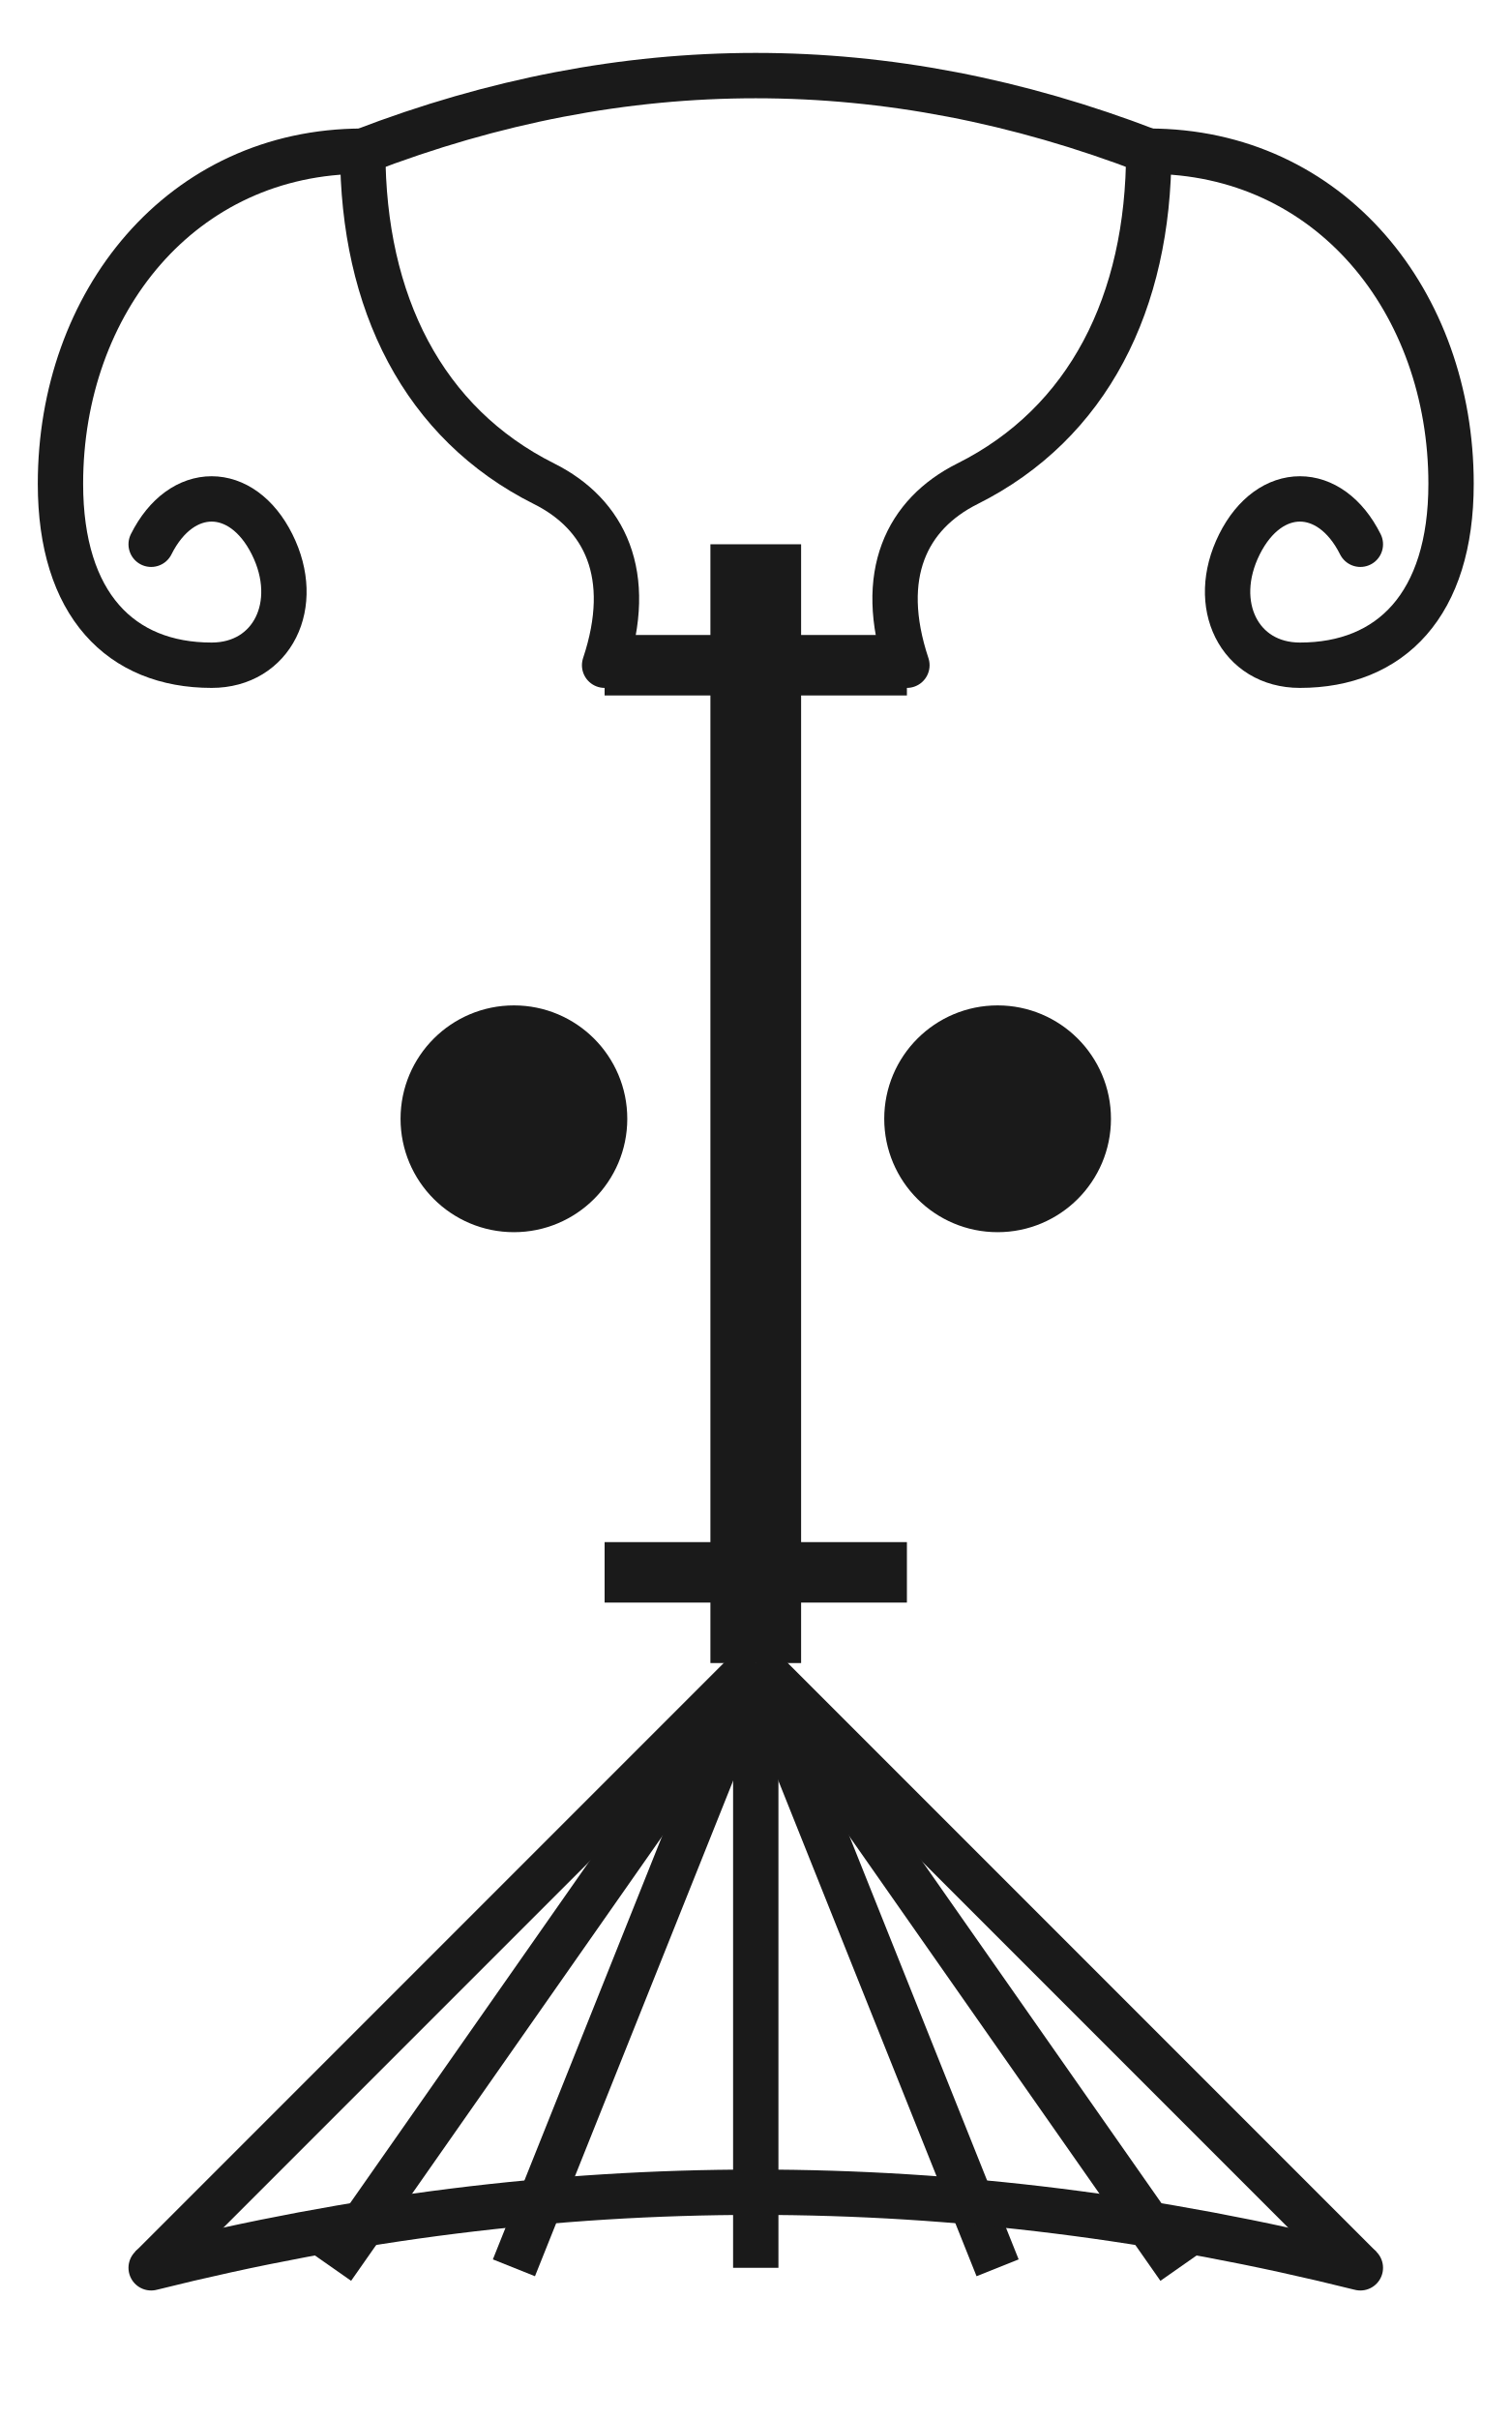
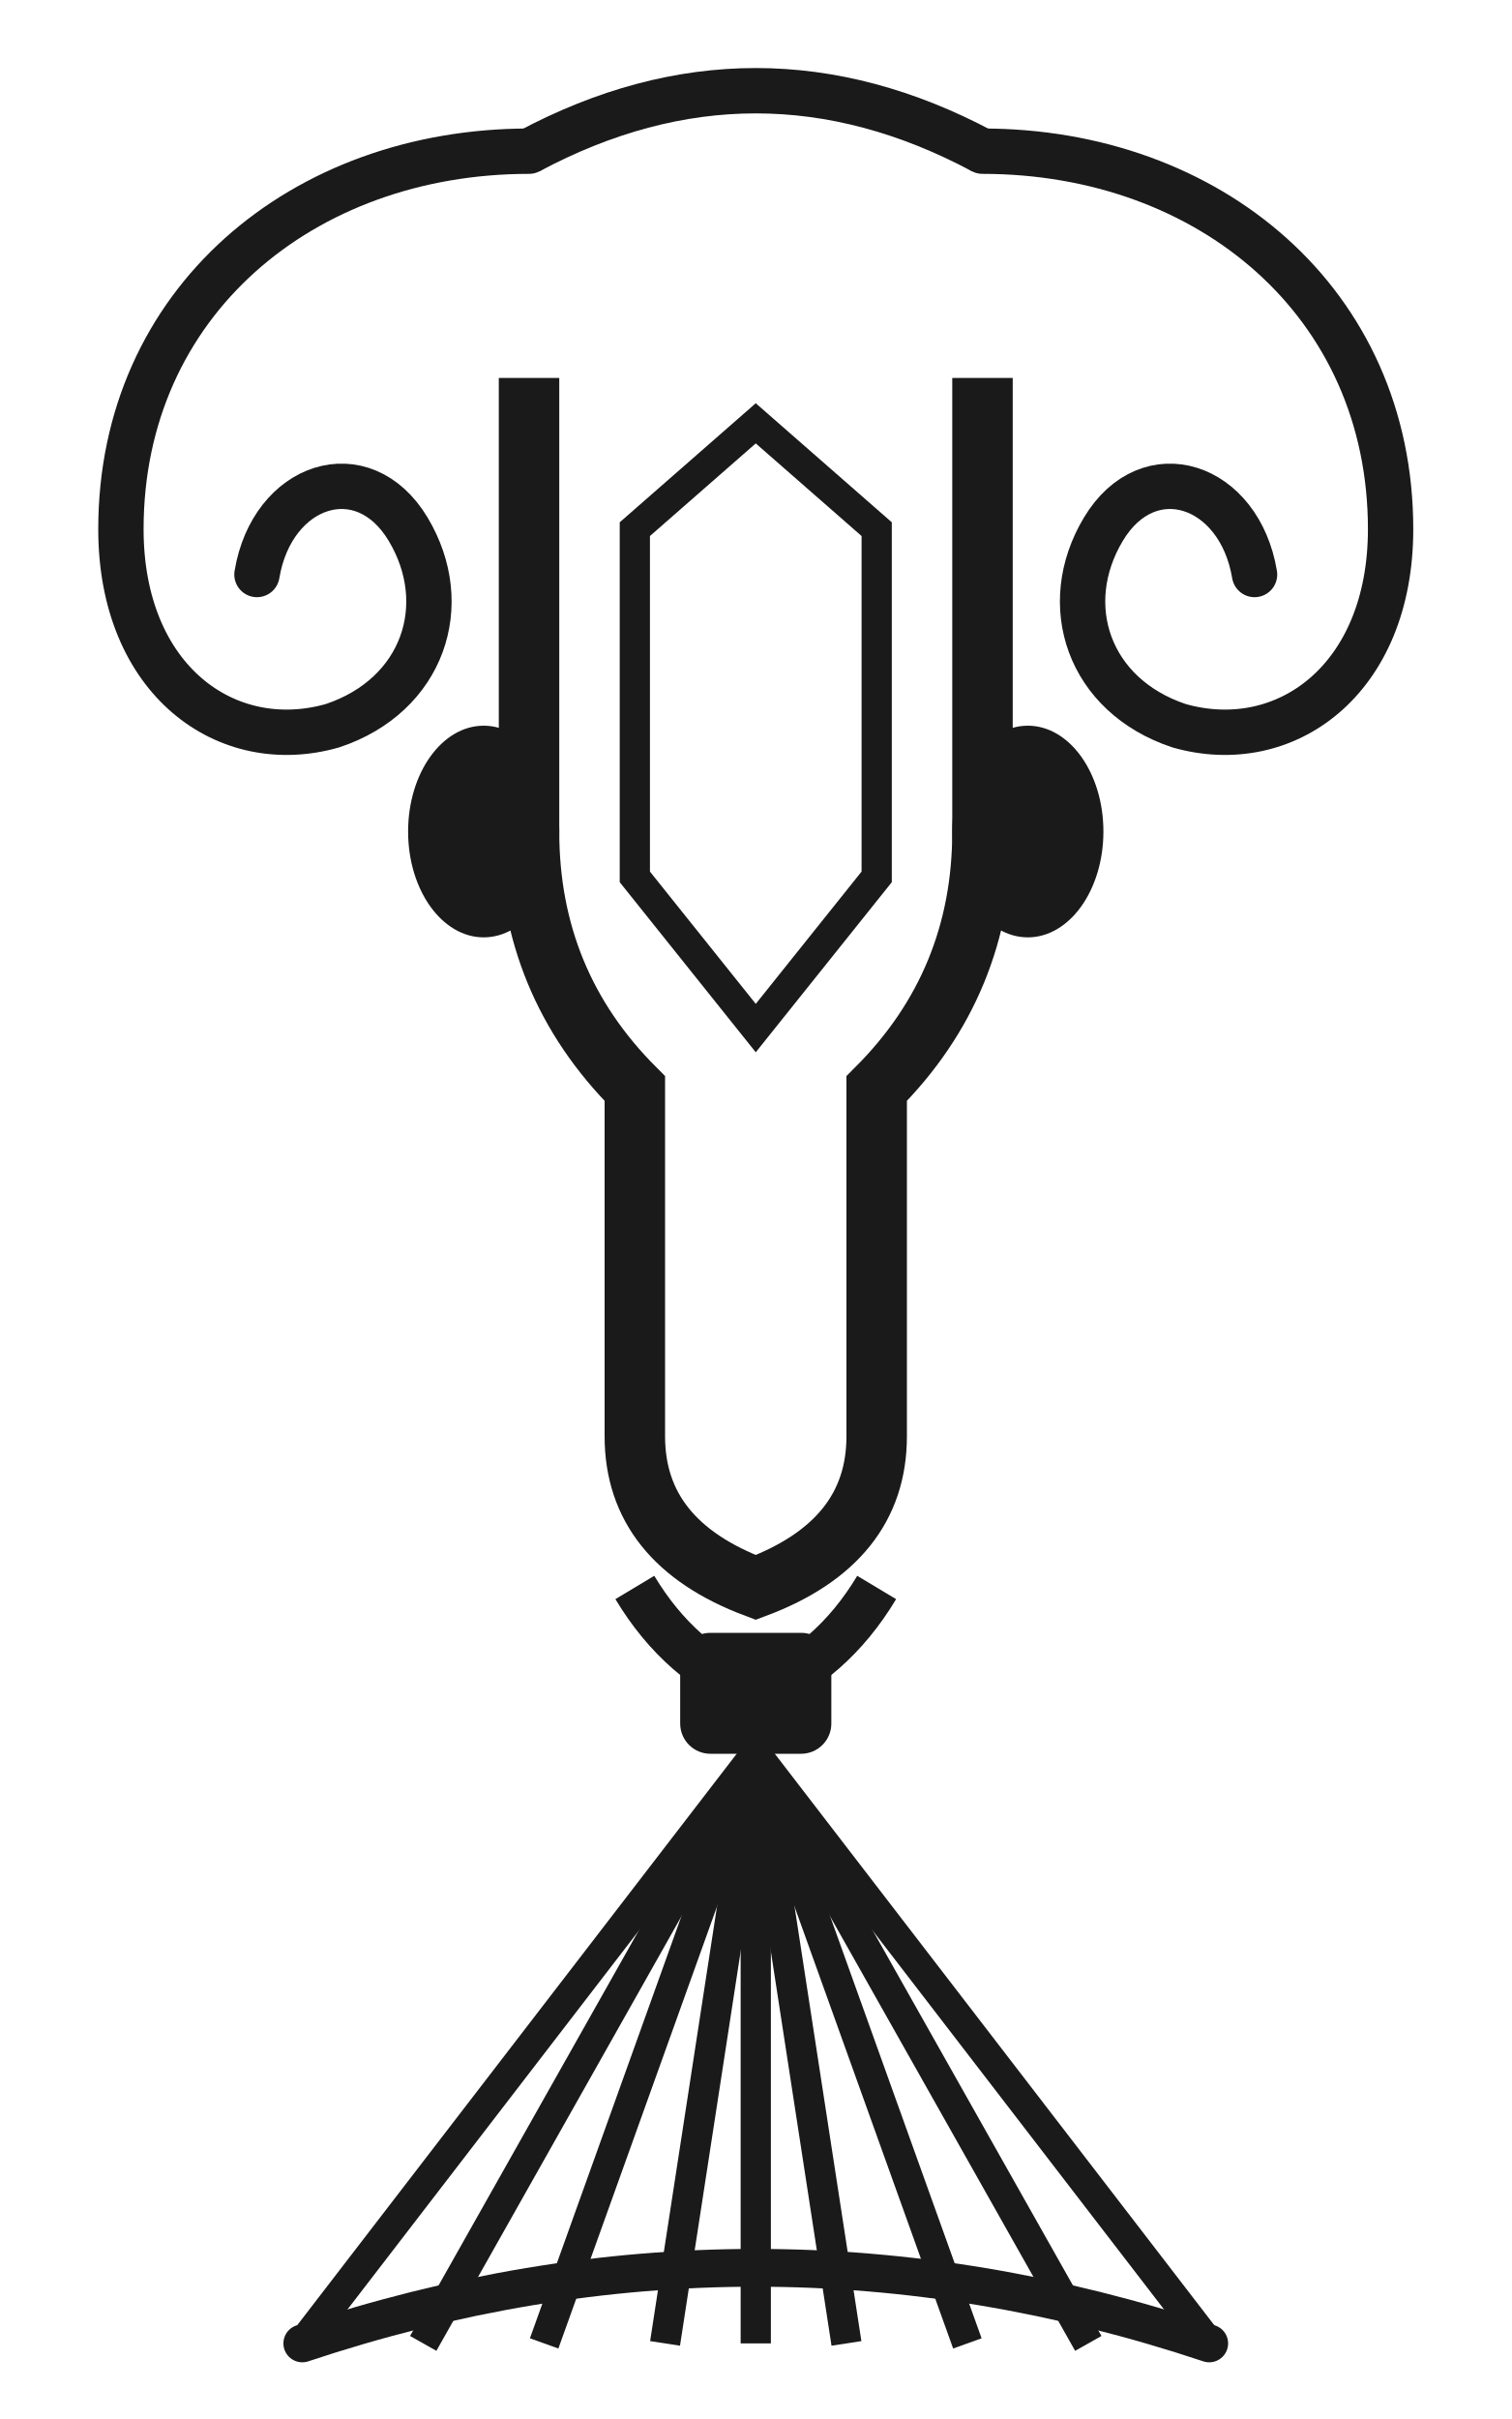
- <svg xmlns="http://www.w3.org/2000/svg" viewBox="0 0 50 80" fill="none" stroke="#1a1a1a" stroke-width="1.5">
-   <path d="M12 5 C6 5 2 10 2 16 C2 20 4 22 7 22 C9 22 10 20 9 18 C8 16 6 16 5 18" stroke-linecap="round" />
-   <path d="M12 5 C12 10 14 14 18 16 C20 17 21 19 20 22" stroke-linecap="round" />
-   <path d="M38 5 C44 5 48 10 48 16 C48 20 46 22 43 22 C41 22 40 20 41 18 C42 16 44 16 45 18" stroke-linecap="round" />
-   <path d="M38 5 C38 10 36 14 32 16 C30 17 29 19 30 22" stroke-linecap="round" />
-   <path d="M12 5 Q25 0 38 5" stroke-linecap="round" />
-   <line x1="25" y1="18" x2="25" y2="55" stroke-width="3" />
-   <line x1="20" y1="22" x2="30" y2="22" stroke-width="2" />
-   <line x1="20" y1="52" x2="30" y2="52" stroke-width="2" />
-   <circle cx="17" cy="37" r="3" fill="#1a1a1a" />
-   <circle cx="33" cy="37" r="3" fill="#1a1a1a" />
-   <path d="M25 55 L5 75" stroke-width="1.5" />
-   <path d="M25 55 L11 75" stroke-width="1.5" />
-   <path d="M25 55 L17 75" stroke-width="1.5" />
-   <path d="M25 55 L25 75" stroke-width="1.5" />
-   <path d="M25 55 L33 75" stroke-width="1.5" />
-   <path d="M25 55 L39 75" stroke-width="1.5" />
-   <path d="M25 55 L45 75" stroke-width="1.5" />
-   <path d="M5 75 Q25 70 45 75" stroke-width="1.5" stroke-linecap="round" />
+ <svg xmlns="http://www.w3.org/2000/svg" viewBox="0 0 100 160" fill="#1a1a1a">
+   <path d="M35 10 C20 10 8 20 8 35 C8 45 15 50 22 48 C28 46 30 40 27 35 C24 30 18 32 17 38" fill="none" stroke="#1a1a1a" stroke-width="3" stroke-linecap="round" />
+   <path d="M65 10 C80 10 92 20 92 35 C92 45 85 50 78 48 C72 46 70 40 73 35 C76 30 82 32 83 38" fill="none" stroke="#1a1a1a" stroke-width="3" stroke-linecap="round" />
+   <path d="M35 10 Q50 2 65 10" fill="none" stroke="#1a1a1a" stroke-width="3" />
+   <path d="M35 25 L35 55 Q35 65 42 72 L42 95 Q42 102 50 105 Q58 102 58 95 L58 72 Q65 65 65 55 L65 25" fill="none" stroke="#1a1a1a" stroke-width="4" />
+   <path d="M42 35 L42 58 L50 68 L58 58 L58 35 L50 28 Z" fill="none" stroke="#1a1a1a" stroke-width="2" />
+   <ellipse cx="32" cy="55" rx="5" ry="7" fill="#1a1a1a" />
+   <ellipse cx="68" cy="55" rx="5" ry="7" fill="#1a1a1a" />
+   <path d="M42 105 Q45 110 50 112 Q55 110 58 105" fill="none" stroke="#1a1a1a" stroke-width="3" />
+   <rect x="45" y="108" width="10" height="8" rx="2" fill="#1a1a1a" />
+   <path d="M50 116 L20 155" stroke="#1a1a1a" stroke-width="2" />
+   <path d="M50 116 L28 155" stroke="#1a1a1a" stroke-width="2" />
+   <path d="M50 116 L36 155" stroke="#1a1a1a" stroke-width="2" />
+   <path d="M50 116 L44 155" stroke="#1a1a1a" stroke-width="2" />
+   <path d="M50 116 L50 155" stroke="#1a1a1a" stroke-width="2" />
+   <path d="M50 116 L56 155" stroke="#1a1a1a" stroke-width="2" />
+   <path d="M50 116 L64 155" stroke="#1a1a1a" stroke-width="2" />
+   <path d="M50 116 L72 155" stroke="#1a1a1a" stroke-width="2" />
+   <path d="M50 116 L80 155" stroke="#1a1a1a" stroke-width="2" />
+   <path d="M20 155 Q50 145 80 155" fill="none" stroke="#1a1a1a" stroke-width="2.5" stroke-linecap="round" />
</svg>
